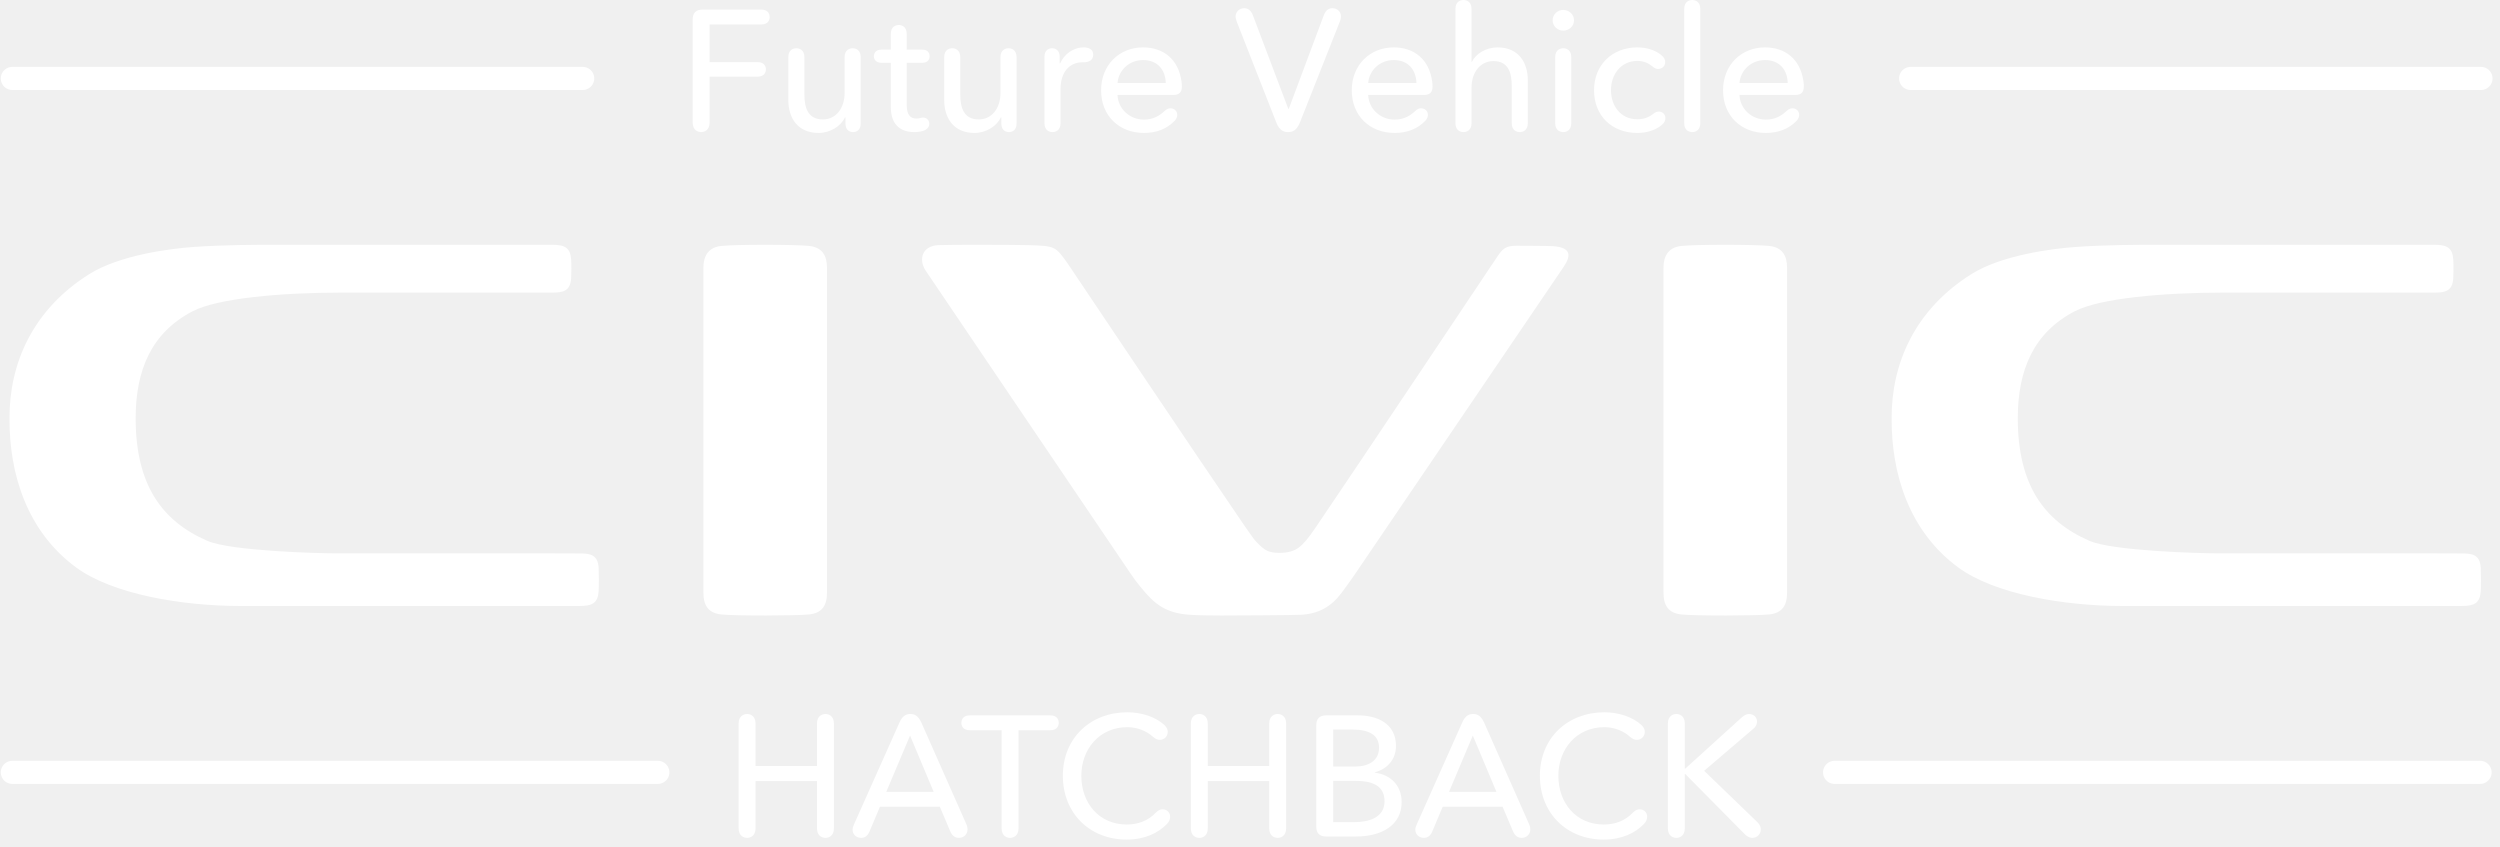
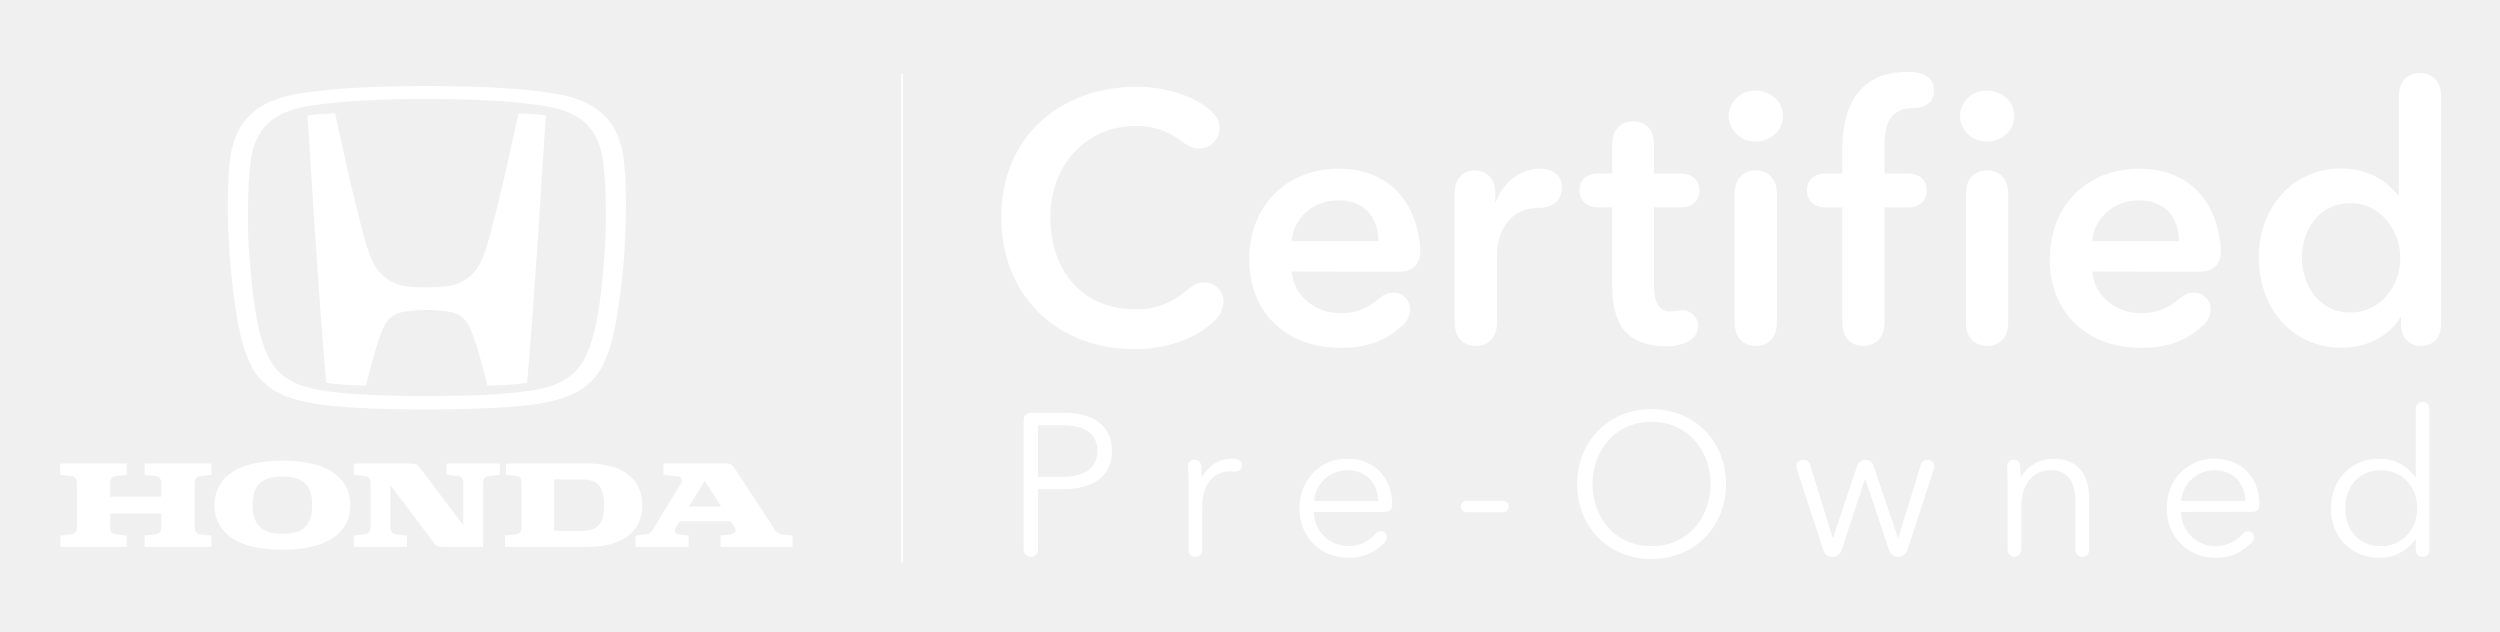
- <svg xmlns="http://www.w3.org/2000/svg" width="263" height="89" aria-hidden="true">
-   <g fill="none" fill-rule="evenodd">
-     <path d="M86.846 88.144c.288 0 .882-.162.882-1.008V76.12c0-.846-.594-1.008-.882-1.008-.306 0-.9.162-.9 1.008v4.464h-6.462V76.12c0-.846-.594-1.008-.882-1.008-.306 0-.9.162-.9 1.008v11.016c0 .846.594 1.008.9 1.008.288 0 .882-.162.882-1.008v-4.968h6.462v4.968c0 .846.594 1.008.9 1.008zm14.022 0c.486 0 .918-.342.918-.9 0-.126-.018-.288-.126-.54l-4.734-10.692c-.36-.792-.792-.9-1.152-.9-.36 0-.81.108-1.152.9L89.834 86.74c-.108.234-.144.396-.144.54 0 .54.432.864.918.864.252 0 .63-.108.864-.666l1.098-2.61h6.3l1.098 2.592c.234.558.612.684.9.684zm-2.646-4.842h-4.986l2.502-5.922 2.484 5.922zm8.028 4.842c.306 0 .9-.162.9-1.008V76.822h3.348c.774 0 .882-.54.882-.774 0-.252-.108-.792-.882-.792h-8.478c-.774 0-.882.54-.882.792 0 .234.108.774.882.774h3.348v10.314c0 .846.594 1.008.882 1.008zm12.276.18c1.908 0 3.33-.702 4.23-1.638.252-.252.342-.522.342-.756 0-.486-.36-.792-.792-.792-.216 0-.432.072-.72.36-.828.864-1.89 1.242-3.042 1.242-2.934 0-4.788-2.268-4.788-5.13 0-2.79 1.89-5.112 4.842-5.112 1.098 0 2.07.45 2.646.972.324.288.54.36.756.36a.823.823 0 00.846-.846c0-.18-.054-.432-.36-.72-.918-.846-2.394-1.332-3.888-1.332-3.87 0-6.786 2.7-6.786 6.678 0 3.924 2.808 6.714 6.714 6.714zm15.894-.18c.288 0 .882-.162.882-1.008V76.12c0-.846-.594-1.008-.882-1.008-.306 0-.9.162-.9 1.008v4.464h-6.462V76.12c0-.846-.594-1.008-.882-1.008-.306 0-.9.162-.9 1.008v11.016c0 .846.594 1.008.9 1.008.288 0 .882-.162.882-1.008v-4.968h6.462v4.968c0 .846.594 1.008.9 1.008zm8.244-.144c2.664 0 4.788-1.17 4.788-3.618 0-1.782-1.188-2.898-2.826-3.096v-.036c1.332-.36 2.232-1.368 2.232-2.772 0-2.43-2.07-3.222-3.996-3.222h-3.33c-.72 0-1.062.342-1.062 1.062v10.62c0 .72.342 1.062 1.062 1.062h3.132zm-.09-7.362h-2.322V76.75h2.034c1.692 0 2.79.54 2.79 1.908 0 1.386-1.134 1.98-2.502 1.98zm-.09 5.85h-2.232V82.15h2.394c1.944 0 3.006.648 3.006 2.142 0 1.728-1.656 2.196-3.168 2.196zm17.586 1.656c.486 0 .918-.342.918-.9 0-.126-.018-.288-.126-.54l-4.734-10.692c-.36-.792-.792-.9-1.152-.9-.36 0-.81.108-1.152.9l-4.788 10.728c-.108.234-.144.396-.144.54 0 .54.432.864.918.864.252 0 .63-.108.864-.666l1.098-2.61h6.3l1.098 2.592c.234.558.612.684.9.684zm-2.646-4.842h-4.986l2.502-5.922 2.484 5.922zm11.286 5.022c1.908 0 3.33-.702 4.23-1.638.252-.252.342-.522.342-.756 0-.486-.36-.792-.792-.792-.216 0-.432.072-.72.36-.828.864-1.89 1.242-3.042 1.242-2.934 0-4.788-2.268-4.788-5.13 0-2.79 1.89-5.112 4.842-5.112 1.098 0 2.07.45 2.646.972.324.288.54.36.756.36a.823.823 0 00.846-.846c0-.18-.054-.432-.36-.72-.918-.846-2.394-1.332-3.888-1.332-3.87 0-6.786 2.7-6.786 6.678 0 3.924 2.808 6.714 6.714 6.714zm15.624-.18c.558 0 .9-.432.9-.882 0-.234-.054-.468-.36-.774l-5.598-5.4 5.184-4.428c.324-.27.378-.558.378-.756 0-.45-.36-.792-.846-.792-.198 0-.45.09-.738.342l-5.976 5.418h-.036V76.12c0-.846-.594-1.008-.882-1.008-.306 0-.9.162-.9 1.008v11.016c0 .846.594 1.008.9 1.008.288 0 .882-.162.882-1.008v-5.724h.036l6.282 6.354c.252.27.558.378.774.378z" fill="#FFF" fill-rule="nonzero" />
-     <path stroke="#FFF" stroke-width="2.432" stroke-linecap="round" d="M69.203 81.252H1.298M260.905 81.252H193" />
-     <g fill="#FFF">
-       <path d="M85.108 64.641c1.373-.14 1.892-.939 1.892-2.292V28.161c0-1.287-.519-2.152-1.892-2.291-1.54-.157-7.67-.157-9.216 0-.825.082-1.892.519-1.892 2.29v34.19c0 1.352.518 2.152 1.891 2.291 1.542.157 7.845.138 9.217 0M186.109 64.641c1.372-.14 1.891-.939 1.891-2.292V28.161c0-1.287-.519-2.152-1.891-2.291-1.542-.157-7.671-.157-9.217 0-.825.082-1.892.519-1.892 2.29v34.19c0 1.352.518 2.152 1.891 2.291 1.542.157 7.845.138 9.218 0M157.371 27.214c.71-1.076.985-1.36 2.21-1.361.298 0 3.359.012 3.788.043 1.873.133 1.957.942 1.135 2.166l-21.92 32.28s-.71 1.045-1.458 2.032c-1.1 1.478-2.459 2.207-4.261 2.3-1.012.048-6.992.078-8.382.078-1.27 0-2.486-.022-3.276-.074-2.554-.157-3.76-1.113-5.227-2.938a17.545 17.545 0 01-1.049-1.408c-4.257-6.274-21.575-31.898-21.575-31.898-.756-1.201-.305-2.557 1.334-2.646 1.089-.057 8.124-.038 9.457 0 2.86.08 2.875.123 4.14 1.883.153.23 14.334 21.38 18.716 27.758.333.479.618.88.835 1.18.22.303.63.718.903.945.346.292.74.609 1.863.609.865 0 1.542-.194 2.004-.543.51-.378 1.013-.973 1.738-2.04 4.251-6.249 18.879-28.15 19.025-28.366M58.138 30.781c1.055 0 1.876-.138 1.947-1.524.028-.57.035-1.375 0-1.941-.079-1.272-.683-1.564-2-1.564H28.58c-1.588 0-4.874 0-8.148.223-2.527.173-7.844.858-11.03 2.855C3.43 32.574.974 38.254 1 44.015.968 49.84 2.833 55.892 8.003 59.692c3.863 2.84 11.185 4.06 17.355 4.06a143278.258 143278.258 0 0035.618-.004c1.317 0 1.922-.293 2-1.565.035-.565.028-1.867 0-2.437-.071-1.386-.891-1.524-1.947-1.524h-.051l-2.563-.004v-.01l-23.246.002c-1.651 0-10.883-.24-13.348-1.31-4.856-2.105-7.544-5.967-7.55-12.885 0-5.103 1.67-9.026 5.997-11.273 2.611-1.356 9.228-1.961 15.669-1.961h22.201zM256.138 30.781c1.055 0 1.876-.138 1.946-1.524.029-.57.036-1.375.001-1.941-.078-1.272-.683-1.564-2-1.564H226.58c-1.588 0-4.874 0-8.148.223-2.527.173-7.844.858-11.03 2.855-5.972 3.744-8.428 9.424-8.402 15.185-.032 5.824 1.833 11.877 7.003 15.677 3.863 2.84 11.186 4.06 17.354 4.06a143273.857 143273.857 0 0035.62-.004c1.317 0 1.92-.293 2-1.565.034-.565.027-1.867-.001-2.437-.071-1.386-.891-1.524-1.947-1.524h-.052l-2.563-.004v-.01l-23.246.002c-1.65 0-10.882-.24-13.347-1.31-4.856-2.105-7.544-5.967-7.55-12.885 0-5.103 1.67-9.026 5.997-11.273 2.611-1.356 9.228-1.961 15.669-1.961h22.2z" />
-     </g>
-     <path d="M73.769 13.896c.288 0 .882-.162.882-1.008V8.064h5.058c.756 0 .864-.54.864-.774 0-.216-.108-.756-.864-.756h-5.058v-3.96h5.436c.774 0 .882-.54.882-.774 0-.252-.108-.792-.882-.792h-6.156c-.72 0-1.062.342-1.062 1.062v10.818c0 .846.594 1.008.9 1.008zm12.348.09c1.224 0 2.358-.72 2.772-1.638h.054v.648c0 .774.54.9.81.9.252 0 .792-.126.792-.9V6.012c0-.792-.558-.936-.846-.936-.288 0-.846.144-.846.936v3.744c0 1.692-.954 2.808-2.286 2.808-1.566 0-1.944-1.224-1.944-2.61V6.012c0-.792-.558-.936-.846-.936-.288 0-.846.144-.846.936v4.5c0 1.908.99 3.474 3.186 3.474zm10.08-.09c.414 0 .828-.072 1.098-.198.324-.162.468-.414.468-.666 0-.36-.252-.666-.666-.666-.072 0-.18.018-.306.054a1.472 1.472 0 01-.378.054c-.63 0-1.026-.378-1.026-1.422V6.606h1.638c.666 0 .774-.468.774-.684 0-.234-.108-.702-.774-.702h-1.638V3.564c0-.792-.558-.936-.828-.936-.288 0-.846.144-.846.936V5.22h-.99c-.666 0-.792.468-.792.702 0 .216.126.684.792.684h.99v4.626c0 1.746.864 2.664 2.484 2.664zm6.318.09c1.224 0 2.358-.72 2.772-1.638h.054v.648c0 .774.54.9.81.9.252 0 .792-.126.792-.9V6.012c0-.792-.558-.936-.846-.936-.288 0-.846.144-.846.936v3.744c0 1.692-.954 2.808-2.286 2.808-1.566 0-1.944-1.224-1.944-2.61V6.012c0-.792-.558-.936-.846-.936-.288 0-.846.144-.846.936v4.5c0 1.908.99 3.474 3.186 3.474zm8.208-.09c.288 0 .846-.144.846-.936V9.378c0-1.836.972-2.826 2.304-2.826h.126c.558 0 1.008-.216 1.008-.81 0-.54-.468-.756-.99-.756-1.116 0-2.07.72-2.484 1.674h-.054v-.684c0-.774-.54-.9-.792-.9-.27 0-.81.126-.81.9v6.984c0 .792.558.936.846.936zm9.612.09c1.35 0 2.412-.432 3.24-1.278.216-.234.27-.468.27-.612 0-.432-.324-.702-.72-.702-.18 0-.36.054-.594.27-.522.486-1.17.918-2.196.918-1.494 0-2.718-1.134-2.772-2.592h5.868c.594 0 .9-.27.9-.864 0-.18 0-.306-.036-.558-.324-2.34-1.908-3.582-4.05-3.582-2.502 0-4.41 1.854-4.41 4.518 0 2.682 1.908 4.482 4.5 4.482zm2.304-5.256h-5.076c.108-1.332 1.224-2.412 2.682-2.412 1.566 0 2.358 1.062 2.394 2.412zm12.87 5.166c.396 0 .882-.108 1.242-1.008l4.194-10.602c.108-.252.126-.45.126-.558 0-.504-.396-.864-.9-.864-.306 0-.666.126-.9.72l-3.69 9.864h-.054l-3.726-9.846c-.234-.612-.612-.738-.9-.738-.522 0-.918.378-.918.882 0 .108.036.306.126.54l4.158 10.602c.342.9.864 1.008 1.242 1.008zm11.196.09c1.35 0 2.412-.432 3.24-1.278.216-.234.27-.468.27-.612 0-.432-.324-.702-.72-.702-.18 0-.36.054-.594.27-.522.486-1.17.918-2.196.918-1.494 0-2.718-1.134-2.772-2.592h5.868c.594 0 .9-.27.9-.864 0-.18 0-.306-.036-.558-.324-2.34-1.908-3.582-4.05-3.582-2.502 0-4.41 1.854-4.41 4.518 0 2.682 1.908 4.482 4.5 4.482zm2.304-5.256h-5.076c.108-1.332 1.224-2.412 2.682-2.412 1.566 0 2.358 1.062 2.394 2.412zm10.872 5.166c.288 0 .846-.144.846-.936v-4.5c0-1.908-.99-3.474-3.186-3.474-1.224 0-2.304.684-2.7 1.53h-.036V.936c0-.792-.558-.936-.846-.936-.288 0-.846.144-.846.936V12.96c0 .792.558.936.846.936.288 0 .846-.144.846-.936V9.234c0-1.692.972-2.808 2.304-2.808 1.566 0 1.926 1.224 1.926 2.61v3.924c0 .792.558.936.846.936zm4.572-10.674c.612 0 1.134-.468 1.134-1.08 0-.63-.522-1.098-1.134-1.098-.612 0-1.116.486-1.116 1.098 0 .594.504 1.08 1.116 1.08zm0 10.674c.288 0 .846-.144.846-.936V6.012c0-.792-.558-.936-.846-.936-.288 0-.846.144-.846.936v6.948c0 .792.558.936.846.936zm7.794.09c.954 0 1.89-.27 2.556-.828.324-.27.396-.504.396-.738 0-.36-.27-.684-.702-.684-.18 0-.36.072-.594.252-.45.36-.972.558-1.656.558-1.782 0-2.772-1.44-2.772-3.06 0-1.638 1.026-3.078 2.79-3.078.648 0 1.17.252 1.494.522.324.27.486.324.666.324.432 0 .756-.288.756-.738 0-.216-.108-.486-.432-.738-.666-.54-1.602-.792-2.502-.792-2.61 0-4.554 1.818-4.554 4.5 0 2.718 1.908 4.5 4.554 4.5zm5.778-.09c.288 0 .846-.144.846-.936V.936c0-.792-.558-.936-.846-.936-.288 0-.846.144-.846.936V12.96c0 .792.558.936.846.936zm7.74.09c1.35 0 2.412-.432 3.24-1.278.216-.234.27-.468.27-.612 0-.432-.324-.702-.72-.702-.18 0-.36.054-.594.27-.522.486-1.17.918-2.196.918-1.494 0-2.718-1.134-2.772-2.592h5.868c.594 0 .9-.27.9-.864 0-.18 0-.306-.036-.558-.324-2.34-1.908-3.582-4.05-3.582-2.502 0-4.41 1.854-4.41 4.518 0 2.682 1.908 4.482 4.5 4.482zm2.304-5.256h-5.076c.108-1.332 1.224-2.412 2.682-2.412 1.566 0 2.358 1.062 2.394 2.412z" fill="#FFF" fill-rule="nonzero" />
-     <path d="M261 8.252h-60M61.298 8.252h-60" stroke="#FFF" stroke-width="2.432" stroke-linecap="round" />
+ <svg xmlns="http://www.w3.org/2000/svg" id="CPO-Logo" aria-label="Certified Pre-Owned" viewBox="0 0 840 212.09" aria-hidden="true">
+   <style>#CPO-Logo .cls-3{fill:#fff}</style>
+   <g class="cls-2" clip-path="url(&quot;#clip-path&quot;)">
+     <path class="cls-3" d="M336.42 73c0-26.89 19.67-43.84 45.5-43.84 9.6 0 19 3 24.53 7.7 2.85 2.49 3.32 4.51 3.32 6.16a6.83 6.83 0 01-7 6.88c-1.55 0-3.08-.48-5.69-2.37a24 24 0 00-15.17-5.22c-17.3 0-29 13.39-29 30.69 0 18.25 11.14 30.93 28.44 30.93a25.07 25.07 0 0017.53-6.52c2.49-2.13 4-2.48 5.58-2.48a6.3 6.3 0 016.63 6.51 9.16 9.16 0 01-3.08 6.4c-5.33 5.21-14.81 9.48-26.78 9.48-26.19 0-44.79-18.13-44.79-44.32M434 91.24c.6 8.06 7.94 14 16.24 14a18.48 18.48 0 0013-4.86c2-1.65 3.32-2 4.85-2a5.48 5.48 0 015.7 5.69 7.23 7.23 0 01-2.38 5.09c-5.56 5.34-12 7.71-21.09 7.71-17.53 0-30.57-11.26-30.57-29.75s12.92-30.45 30.1-30.45c13.75 0 24.88 7.82 27.13 24.53a29.24 29.24 0 01.24 3c0 5-2.72 7.11-7.47 7.11zm29.15-10.19c0-7.35-4.15-13.74-13.39-13.74-8.41 0-15.16 5.8-15.76 13.74zM495.88 116.24c-2.37 0-7.11-1.18-7.11-7.94V64.82c0-6.4 4.62-7.59 6.75-7.59s6.88 1.19 6.88 7.59v3h.24c2.24-6.16 7.93-11.14 14.81-11.14 4.26 0 7.34 2.14 7.34 6.28 0 3.67-2.25 6.87-7.7 6.87-9 0-14.1 6.76-14.1 16.24v22.23c0 6.76-4.74 7.94-7.11 7.94M560.09 116.36c-15 0-18.36-9.24-18.36-20.14V69.67h-4.63c-5.44 0-6.39-3.79-6.39-5.68s.95-5.69 6.39-5.69h4.63v-9.83c0-6.52 4.62-7.71 7-7.71s7 1.19 7 7.71v9.83h8.89c5.45 0 6.4 3.79 6.4 5.69s-1 5.68-6.4 5.68h-8.89V96.1c0 5.57 1.9 8.53 5.45 8.53a18.07 18.07 0 002.25-.24 10.35 10.35 0 011.66-.12 5.19 5.19 0 015.45 5.34 5.78 5.78 0 01-3.44 5.21 16 16 0 01-7 1.54M589.82 47.52a8.76 8.76 0 01-9-8.53 8.75 8.75 0 019-8.53c5.22 0 9.25 3.67 9.25 8.53s-4 8.53-9.25 8.53m.12 68.72c-2.36 0-7.11-1.18-7.11-7.94V65.17c0-6.75 4.75-7.94 7.11-7.94s7.11 1.19 7.11 7.94v43.13c0 6.76-4.74 7.94-7.11 7.94M613.52 69.68c-5.45 0-6.4-3.79-6.4-5.69s1-5.69 6.4-5.69H619v-8.41c0-13.63 5.33-25.72 21.8-25.72 5.92 0 9 2 9 6.28 0 3.21-2.13 5.81-6.63 5.81-7.7 0-10 4.86-10 12.8v9.24H641c5.45 0 6.39 3.79 6.39 5.69s-.94 5.69-6.39 5.69h-7.83v38.62c0 6.76-4.73 7.94-7.1 7.94s-7.07-1.18-7.07-7.94V69.68zM667.54 47.52a8.77 8.77 0 01-9-8.53 8.76 8.76 0 019-8.53c5.21 0 9.24 3.67 9.24 8.53s-4 8.53-9.24 8.53m.12 68.72c-2.37 0-7.11-1.18-7.11-7.94V65.17c0-6.75 4.74-7.94 7.11-7.94s7.1 1.19 7.1 7.94v43.13c0 6.76-4.73 7.94-7.1 7.94M703 91.24c.59 8.06 7.94 14 16.23 14a18.49 18.49 0 0013-4.86c2-1.65 3.31-2 4.86-2a5.47 5.47 0 015.68 5.69 7.21 7.21 0 01-2.37 5.09c-5.57 5.34-12 7.71-21.09 7.71-17.53 0-30.57-11.26-30.57-29.75s12.91-30.45 30.1-30.45c13.74 0 24.88 7.82 27.13 24.53a29.24 29.24 0 01.24 3c0 5-2.73 7.11-7.47 7.11zm29.15-10.19c0-7.35-4.15-13.74-13.39-13.74-8.41 0-15.17 5.8-15.76 13.74zM813.5 116.24c-2.14 0-6.76-1.06-6.76-7.47v-2.13h-.23c-3.91 6.52-11.62 10.19-19.55 10.19-17.31 0-28-13.74-28-30.33 0-16.82 11.37-29.86 27.61-29.86 10.43 0 16.11 5.22 19.07 8.89h.36V32.47c0-6.76 4.74-7.94 7.11-7.94s7.11 1.18 7.11 7.94v76.3c0 6.41-4.62 7.47-6.75 7.47M789.8 105c10.43 0 16.71-9.36 16.71-18.25s-6.28-18.48-16.71-18.48c-11 0-16.35 9.36-16.35 18.24S778.78 105 789.8 105M357.45 138.69c9.75 0 16.18 4.19 16.18 12.8s-6.57 12.86-16.32 12.86h-8.53v20a2.45 2.45 0 11-4.87 0V141.6c0-2 .95-2.91 2.91-2.91zm-8.67 21.53H357c7.59 0 11.71-3.05 11.71-8.73 0-5.89-4.33-8.61-11.71-8.61h-8.26zM401.65 187.09a2.21 2.21 0 01-2.3-2.5v-22.68c0-1.22-.07-4-.14-5.08a2.09 2.09 0 012.17-2.37c.74 0 2.17.27 2.24 2.37l.12 3.52h.15a11.27 11.27 0 0110.11-6.23 5.55 5.55 0 012 .27 1.91 1.91 0 011.29 1.83c0 1.49-1 2.24-2.51 2.24-.67 0-1.08-.07-1.55-.07-4.88 0-9.28 3.52-9.28 12v14.22a2.21 2.21 0 01-2.3 2.5M441.46 172A11.55 11.55 0 00453 183.51a11.93 11.93 0 009.14-4.13 2.32 2.32 0 011.76-.88 2 2 0 012.1 2 2.34 2.34 0 01-.67 1.62 16.07 16.07 0 01-12.33 5.31c-9.41 0-16.38-7.1-16.38-16.65s7-16.66 16-16.66 15.16 6.16 15.16 15.51c0 1.56-.81 2.37-2.5 2.37zm21.66-3.66c-.27-6-3.93-10.35-10.49-10.35a11.22 11.22 0 00-11.11 10.35zM493 172.13a1.94 1.94 0 110-3.85h11.78a1.94 1.94 0 110 3.85zM554.92 187.84c-14.29 0-25-10.63-25-25.18s10.7-25.19 25-25.19 25 10.63 25 25.19-10.7 25.18-25 25.18m0-46.11c-12.33 0-19.84 9.75-19.84 20.93s7.51 20.85 19.84 20.85 19.83-9.69 19.83-20.85-7.51-20.93-19.83-20.93M637.77 187.09c-.94 0-2.44-.33-3.18-2.63L626.74 161h-.14l-7.71 23.5c-.75 2.3-2.24 2.63-3.19 2.63s-2.43-.33-3.18-2.63l-8.73-26.68a4.06 4.06 0 01-.21-1.08 2.22 2.22 0 012.44-2.24 2.29 2.29 0 012.24 1.9l7.51 24.3h.14l8-23.9a2.91 2.91 0 015.69 0l8.12 23.9h.14l7.45-24.3a2.24 2.24 0 012.23-1.9 2.19 2.19 0 012.37 2.17 4.38 4.38 0 01-.2 1.15L641 184.46c-.75 2.3-2.24 2.63-3.19 2.63M678.93 160.35h.14c1.76-3.65 6.36-6.23 10.83-6.23 8.05 0 12.05 5.22 12.05 13.07v17.4a2.31 2.31 0 11-4.6 0v-15.51c0-6.63-2-11.1-8.6-11.1-4.88 0-9.61 3.93-9.61 12.39v14.22a2.31 2.31 0 11-4.61 0v-22.68c0-1.22-.07-4-.13-5.08a2.09 2.09 0 012.16-2.37c.75 0 2.17.28 2.24 2.37zM732.82 172a11.55 11.55 0 0011.57 11.51 11.91 11.91 0 009.14-4.13 2.32 2.32 0 011.76-.88 2 2 0 012.1 2 2.31 2.31 0 01-.68 1.62 16 16 0 01-12.32 5.28c-9.41 0-16.38-7.1-16.38-16.65s7-16.66 16-16.66 15.16 6.16 15.16 15.51c0 1.56-.81 2.37-2.5 2.37zm21.66-3.66c-.27-6-3.93-10.35-10.49-10.35a11.22 11.22 0 00-11.11 10.35zM814 187.1a2.23 2.23 0 01-2.31-2.51v-3.32h-.13a14.61 14.61 0 01-12 6.16c-9.88 0-16.38-7.31-16.38-16.65s6.5-16.66 16.38-16.66a14.41 14.41 0 0112 6.3h.13v-22.95a2.31 2.31 0 114.61 0v47.12a2.22 2.22 0 01-2.3 2.51m-14-3.59c7.11 0 12.18-5.49 12.18-12.73S807.15 158 800 158c-7.65 0-12 5.75-12 12.79s4.33 12.73 12 12.73M48.61 159.53l3.73.44c1.68.19 1.85 1.59 1.85 2.48v4.43H37v-4.43c0-.89.18-2.29 1.85-2.48l3.73-.44v-3.78H20.25v3.78L24 160c1.67.19 1.85 1.59 1.85 2.48V177c0 .91-.18 2.31-1.85 2.5l-3.73.45v3.79h22.31v-3.79l-3.73-.45c-1.67-.19-1.85-1.59-1.85-2.5v-4.43h17.19V177c0 .91-.17 2.31-1.85 2.5l-3.73.45v3.79H71v-3.79l-3.73-.45c-1.68-.19-1.86-1.59-1.86-2.5v-14.55c0-.89.18-2.29 1.86-2.48l3.73-.44v-3.78H48.61zM197.6 155.75H170v3.78l3.3.35c1.18.14 1.94.64 1.94 2.28V177c0 .91-.17 2.32-1.85 2.5l-3.73.45v3.79h27.94c10 0 18.21-4.05 18.21-14s-8.22-14-18.21-14m-2 22.6h-9.4v-17.25h9.37c5.52 0 7.39 2.62 7.39 8.63s-1.87 8.63-7.39 8.63" />
+     <path class="cls-3" d="M262.77 179.52a3.69 3.69 0 01-2.87-2.19L247 157.6c-.93-1.41-1.6-1.85-3-1.85h-21.1v3.78l5 .58a1.46 1.46 0 01.89 2.34L219.33 178a2.59 2.59 0 01-2 1.51l-3.79.44v3.79h17.86v-3.8l-3.08-.31c-1.31-.14-2-1.06-1.36-2.14l1.43-2.34h17.14l1.26 1.94c1.11 1.7-.29 2.4-1.5 2.52l-3.16.33v3.8h24.15v-3.79zm-31.31-9.33l5.28-8.62 5.61 8.62zM150.06 159.53l3.73.44c1.68.19 1.86 1.59 1.86 2.48v14l-14.75-19.52c-.66-.89-1.24-1.18-2.82-1.18h-19.17v3.78l3.73.44c1.68.19 1.86 1.59 1.86 2.48V177c0 .91-.18 2.31-1.86 2.5l-3.73.45v3.79h17.85v-3.79l-3.73-.45c-1.68-.19-1.85-1.59-1.85-2.5v-14l14.74 19.55c.67.9 1.24 1.19 2.83 1.19h13.58v-21.29c0-.89.18-2.29 1.86-2.48l3.73-.44v-3.78h-17.86zM94.89 154.79c-18.15 0-22.84 7.94-22.84 14.93s4.69 15 22.84 15 22.82-8 22.82-15-4.71-14.93-22.82-14.93m0 24.55c-7 0-10-3-10-9.62s2.93-9.61 10-9.61 10 2.95 10 9.61-2.93 9.62-10 9.62M174.22 38.07c-3.08 13.71-4.29 20-6.79 29.93-2.4 9.53-4.25 18.37-7.47 22.66a14.42 14.42 0 01-10.56 5.62 47.42 47.42 0 01-6 .26 47.62 47.62 0 01-6-.26 14.46 14.46 0 01-10.57-5.62c-3.21-4.29-5.06-13.13-7.46-22.66-2.5-9.92-3.71-16.22-6.78-29.93 0 0-3.07.12-4.43.22-1.84.13-3.27.28-4.84.49 0 0 1.77 28.2 2.57 40.14.83 12.57 2.31 33.73 3.7 49.72 0 0 2.57.41 6.85.66 4.5.25 6.5.28 6.5.28 1.85-7 4.14-16.81 6.73-21 2.11-3.39 5.37-3.75 7.21-4a42.75 42.75 0 016.48-.42 42.71 42.71 0 016.47.42c1.84.25 5.09.61 7.21 4 2.6 4.17 4.89 13.94 6.74 21 0 0 2 0 6.49-.28 4.28-.25 6.85-.66 6.85-.66 1.38-16 2.86-37.15 3.7-49.72.8-11.94 2.57-40.14 2.57-40.14-1.57-.21-3-.36-4.84-.49-1.36-.1-4.42-.22-4.42-.22" />
+     <path class="cls-3" d="M209.74 54.71C207.92 36.81 196 33 185.48 31.27a204.67 204.67 0 00-20.7-1.89c-5.26-.33-17.66-.49-21.34-.5s-16.1.17-21.36.5a204.67 204.67 0 00-20.7 1.89C90.9 33 79 36.81 77.13 54.71a167.57 167.57 0 00-.54 18.1 235.56 235.56 0 001.67 24.32c.39 3.64 1.91 14.58 3.86 20.24 2.68 7.79 5.1 10 7.94 12.36 5.19 4.24 13.74 5.54 15.56 5.86 9.66 1.74 29.19 2 37.82 2s28.16-.31 37.81-2c1.83-.32 10.37-1.62 15.56-5.86 2.84-2.31 5.25-4.57 7.94-12.36 1.95-5.66 3.47-16.6 3.85-20.24a229.26 229.26 0 001.68-24.32 167.57 167.57 0 00-.54-18.1m-6.57 30.09c-1 14.3-2.33 22.88-4.15 29.06-1.6 5.41-3.58 9.06-6.46 11.67-4.83 4.37-11.47 5.3-15.37 5.89-8.43 1.24-22.61 1.68-33.75 1.68s-25.33-.44-33.76-1.68c-3.89-.59-10.54-1.52-15.37-5.89-2.88-2.61-4.87-6.26-6.46-11.67C86 107.68 84.76 99.1 83.7 84.8c-.64-8.62-.51-22.6.45-30.11 1.43-11.19 7-16.82 18.89-18.95a172.39 172.39 0 0120.13-2c5.68-.39 15-.57 20.27-.53s14.57.14 20.26.53a172 172 0 0120.12 2c11.91 2.13 17.47 7.76 18.9 18.95 1 7.51 1.09 21.49.45 30.11" />
+     <path class="cls-4" stroke="#fff" stroke-linecap="round" stroke-miterlimit="10" stroke-width=".6" fill="none" d="M303.11 25.01v163.63" />
  </g>
</svg>
